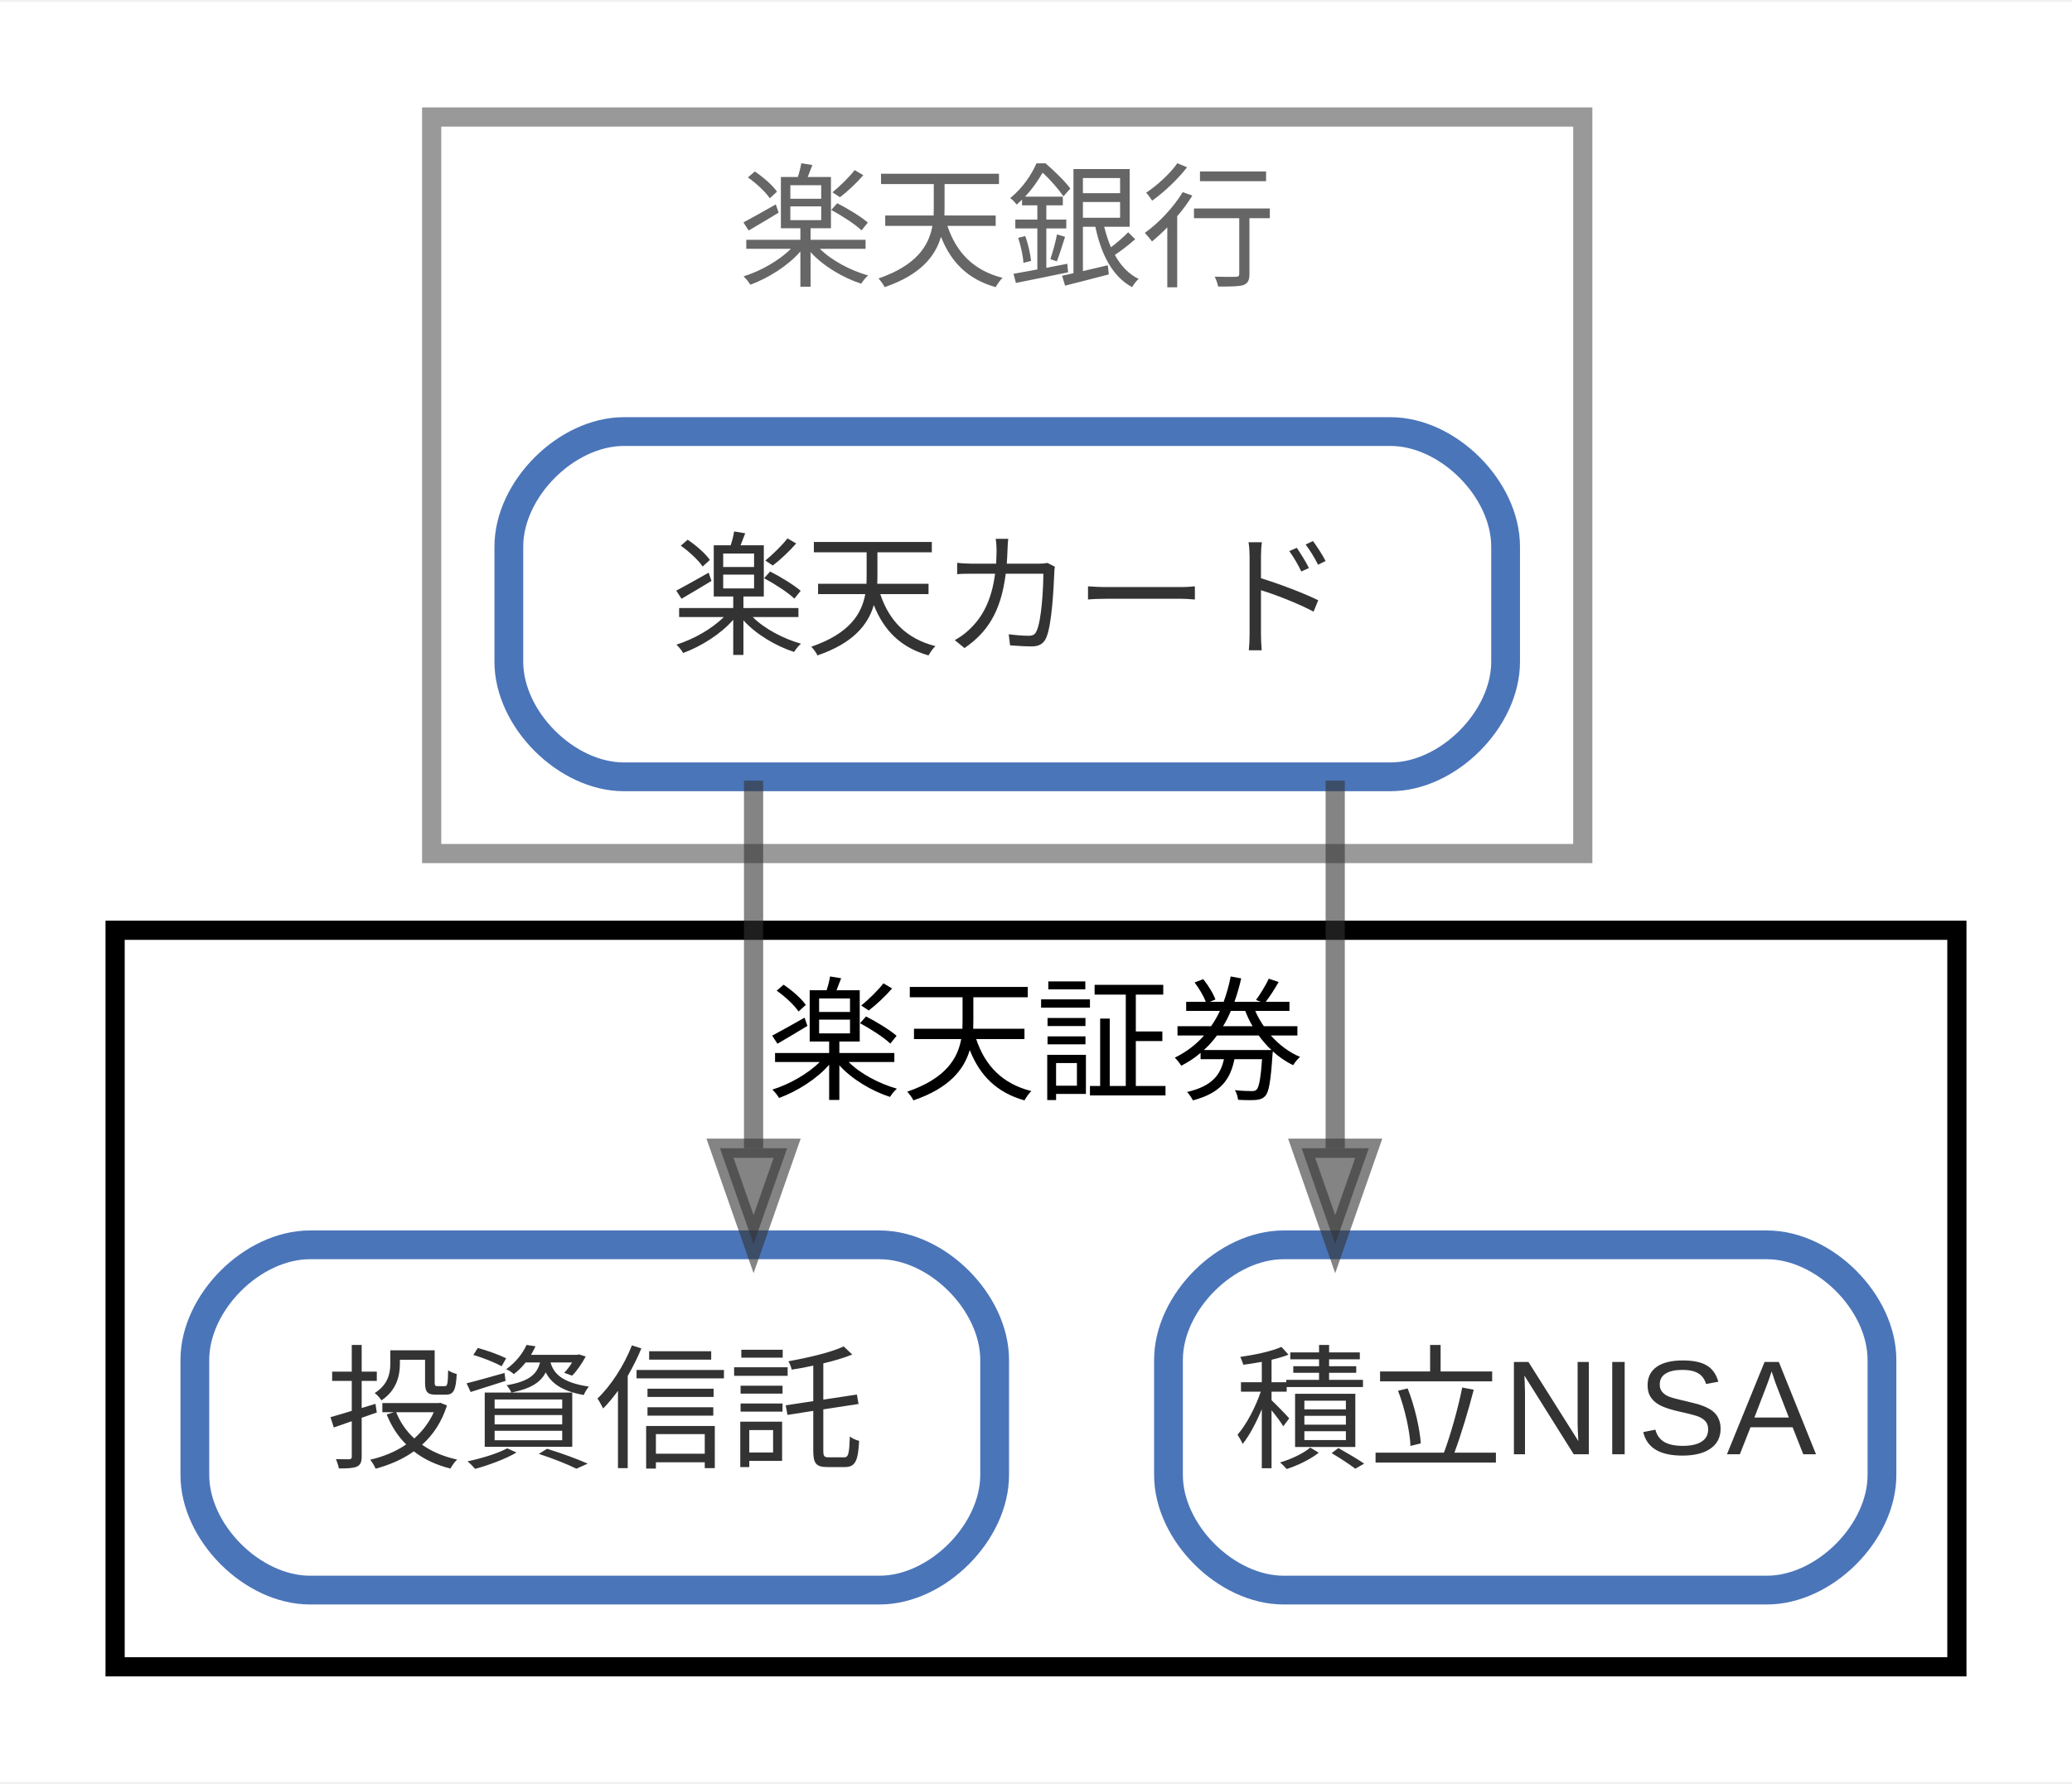
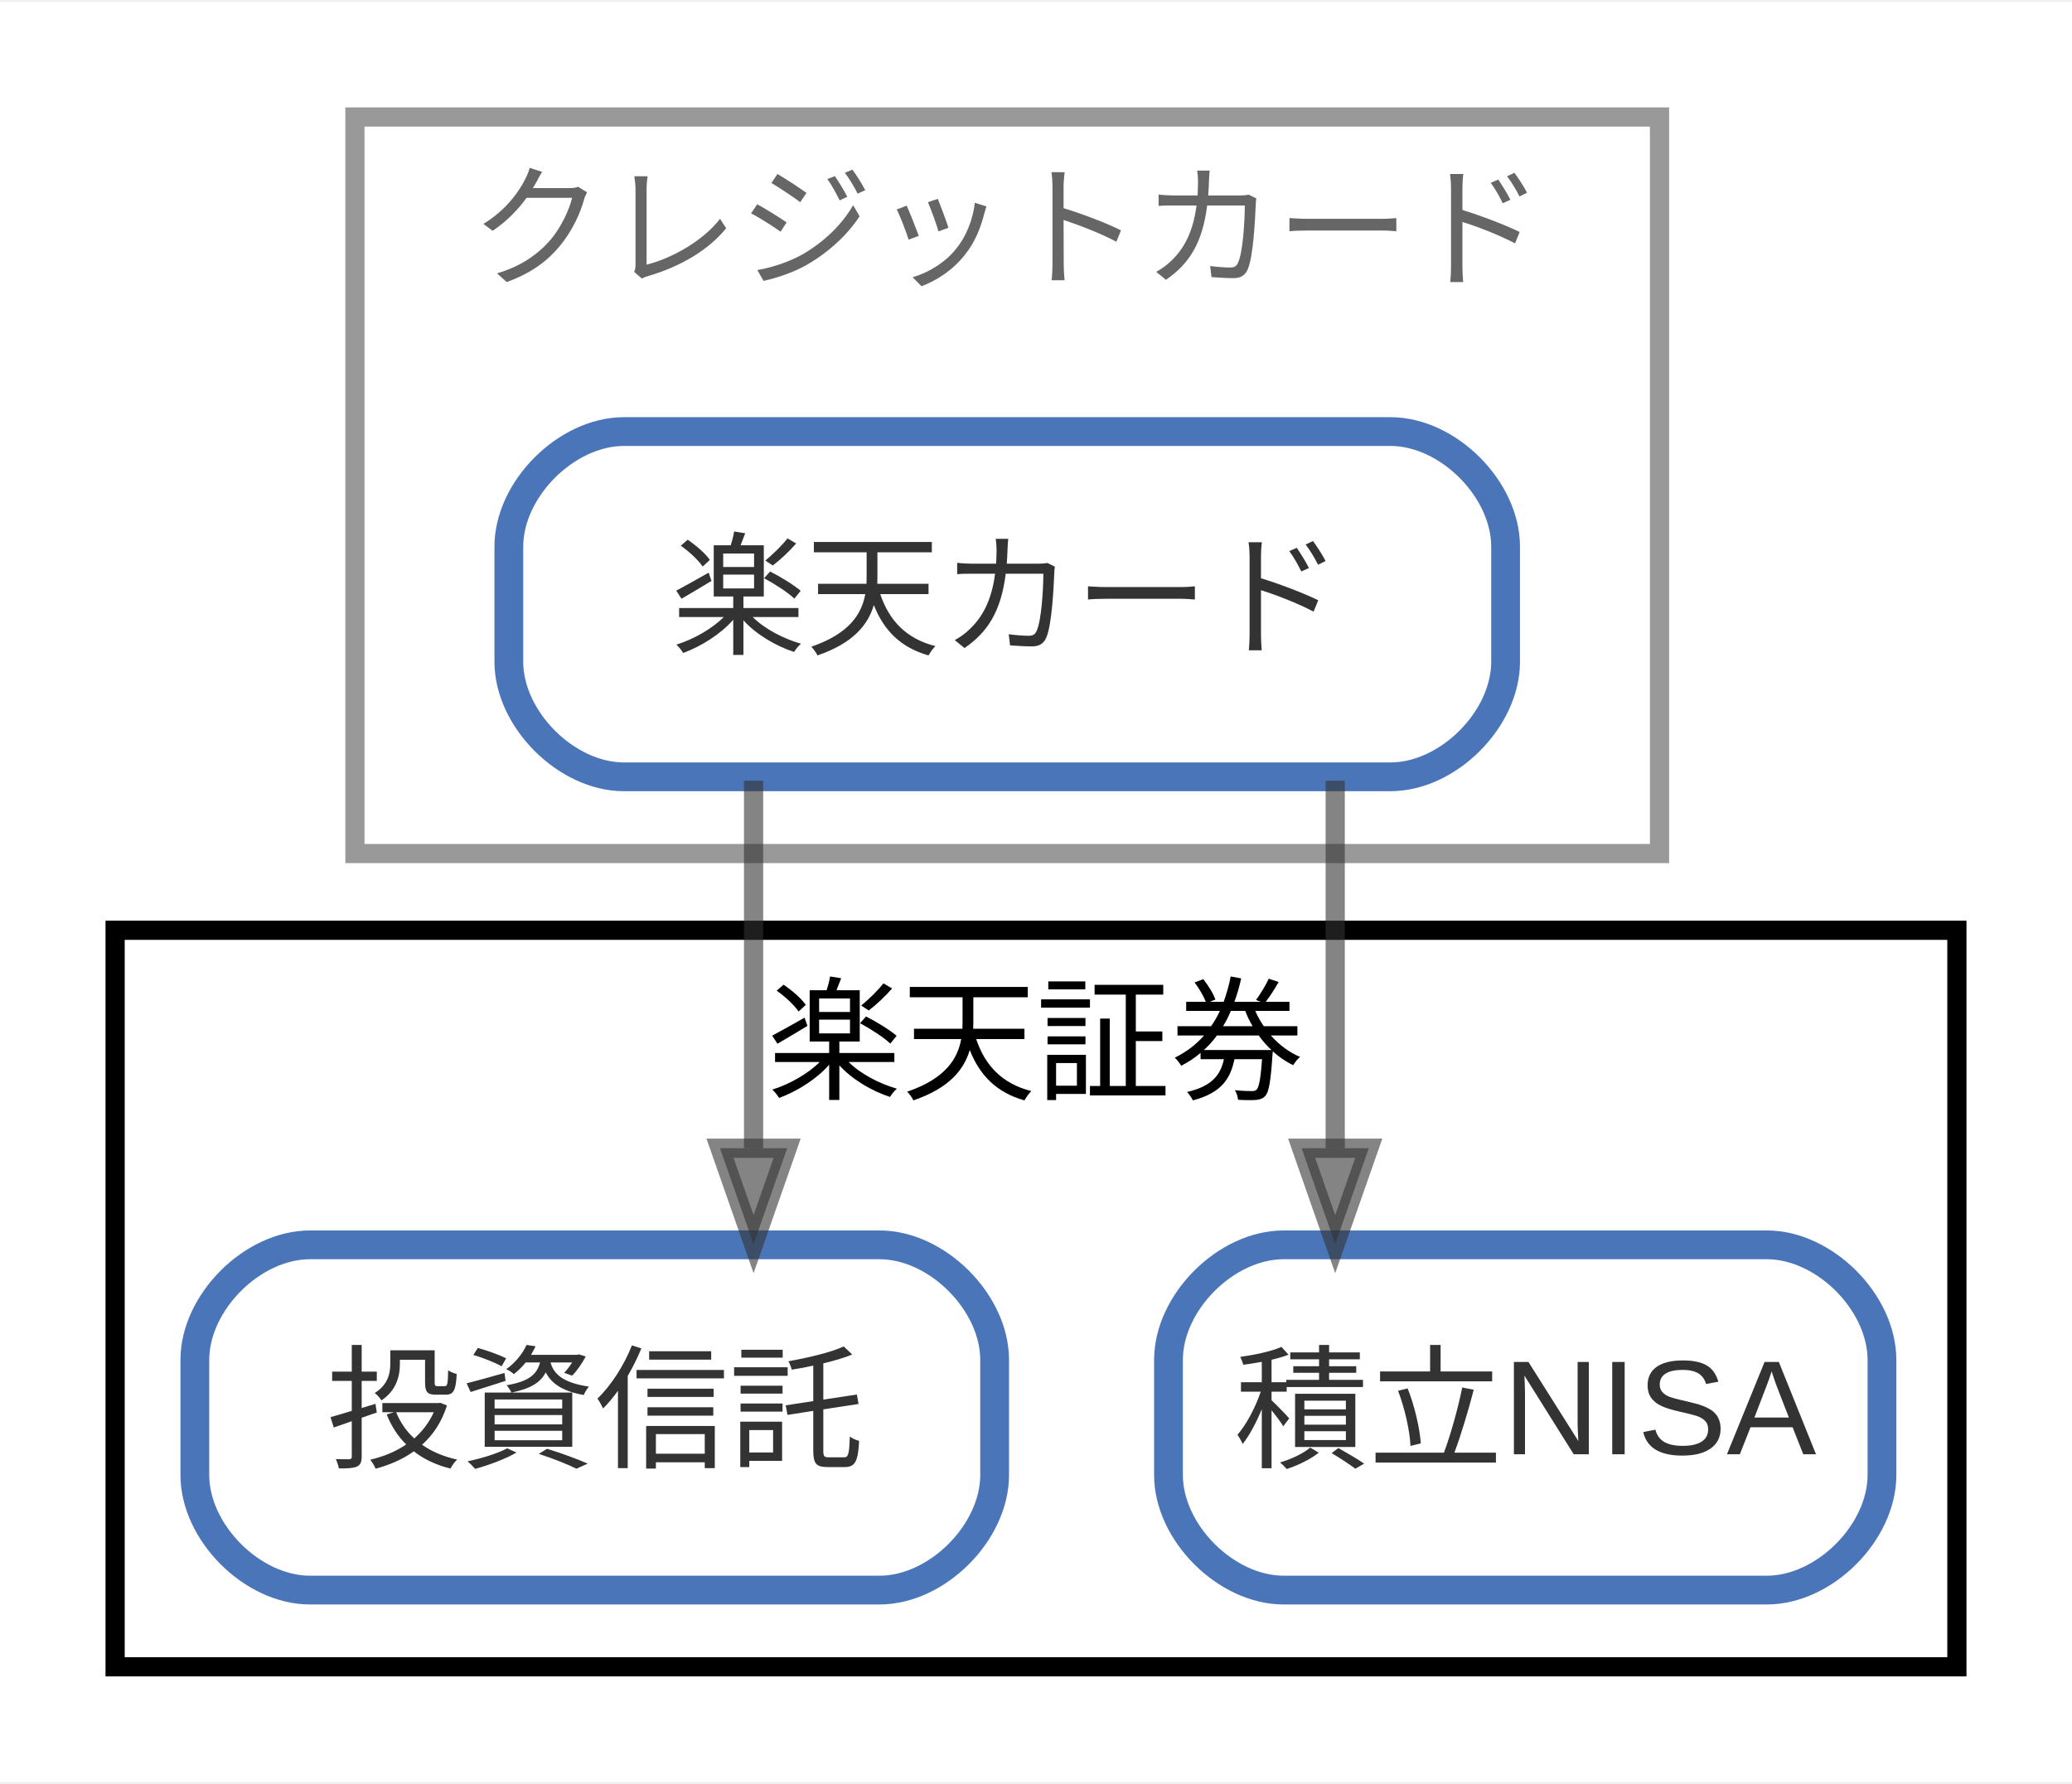
<svg xmlns="http://www.w3.org/2000/svg" width="216pt" height="186pt" viewBox="0.00 0.00 216.00 185.60">
  <g id="graph0" class="graph" transform="scale(1 1) rotate(0) translate(4 181.6)">
    <polygon fill="#ffffff" stroke="transparent" points="-4,4 -4,-181.6 212,-181.6 212,4 -4,4" />
    <g id="clust2" class="cluster">
-       <polygon fill="none" stroke="#999999" stroke-width="2" points="41,-92.8 41,-169.6 161,-169.6 161,-92.8 41,-92.8" />
-       <text text-anchor="middle" x="101" y="-153" font-family="Arial" font-size="14.00" fill="#666666">楽天銀行</text>
+       <polygon fill="none" stroke="#999999" stroke-width="2" points="33,-92.8 33,-169.6 169,-169.6 169,-92.8 33,-92.8" />
+       <text text-anchor="middle" x="101" y="-153" font-family="Arial" font-size="14.00" fill="#666666">クレジットカード</text>
    </g>
    <g id="clust1" class="cluster">
      <polygon fill="none" stroke="#000000" stroke-width="2" points="8,-8 8,-84.8 200,-84.8 200,-8 8,-8" />
      <text text-anchor="middle" x="104" y="-68.2" font-family="Arial" font-size="14.00" fill="#000000">楽天証券</text>
    </g>
    <g id="node1" class="node">
      <path fill="#ffffff" stroke="#4b75b9" stroke-width="3" d="M180.189,-52C180.189,-52 129.811,-52 129.811,-52 123.811,-52 117.811,-46 117.811,-40 117.811,-40 117.811,-28 117.811,-28 117.811,-22 123.811,-16 129.811,-16 129.811,-16 180.189,-16 180.189,-16 186.189,-16 192.189,-22 192.189,-28 192.189,-28 192.189,-40 192.189,-40 192.189,-46 186.189,-52 180.189,-52" />
      <text text-anchor="middle" x="155" y="-29.8" font-family="Arial" font-size="14.00" fill="#333333">積立NISA</text>
    </g>
    <g id="node2" class="node">
      <path fill="#ffffff" stroke="#4b75b9" stroke-width="3" d="M87.688,-52C87.688,-52 28.312,-52 28.312,-52 22.312,-52 16.312,-46 16.312,-40 16.312,-40 16.312,-28 16.312,-28 16.312,-22 22.312,-16 28.312,-16 28.312,-16 87.688,-16 87.688,-16 93.688,-16 99.688,-22 99.688,-28 99.688,-28 99.688,-40 99.688,-40 99.688,-46 93.688,-52 87.688,-52" />
      <text text-anchor="middle" x="58" y="-29.8" font-family="Arial" font-size="14.00" fill="#333333">投資信託</text>
    </g>
    <g id="node3" class="node">
      <path fill="#ffffff" stroke="#4b75b9" stroke-width="3" d="M140.955,-136.8C140.955,-136.8 61.045,-136.8 61.045,-136.8 55.045,-136.8 49.045,-130.8 49.045,-124.8 49.045,-124.8 49.045,-112.8 49.045,-112.8 49.045,-106.8 55.045,-100.8 61.045,-100.8 61.045,-100.8 140.955,-100.8 140.955,-100.8 146.955,-100.8 152.955,-106.8 152.955,-112.8 152.955,-112.8 152.955,-124.8 152.955,-124.8 152.955,-130.8 146.955,-136.8 140.955,-136.8" />
      <text text-anchor="middle" x="101" y="-114.6" font-family="Arial" font-size="14.00" fill="#333333">楽天カード</text>
    </g>
    <g id="edge1" class="edge">
      <path fill="none" stroke="#333333" stroke-width="2" stroke-opacity="0.6" d="M135.191,-100.4C135.191,-100.4 135.191,-62.073 135.191,-62.073" />
      <polygon fill="#333333" fill-opacity="0.6" stroke="#333333" stroke-width="2" stroke-opacity="0.6" points="138.691,-62.073 135.191,-52.073 131.691,-62.073 138.691,-62.073" />
    </g>
    <g id="edge2" class="edge">
      <path fill="none" stroke="#333333" stroke-width="2" stroke-opacity="0.6" d="M74.558,-100.4C74.558,-100.4 74.558,-62.073 74.558,-62.073" />
      <polygon fill="#333333" fill-opacity="0.6" stroke="#333333" stroke-width="2" stroke-opacity="0.6" points="78.058,-62.073 74.558,-52.073 71.058,-62.073 78.058,-62.073" />
    </g>
  </g>
</svg>
